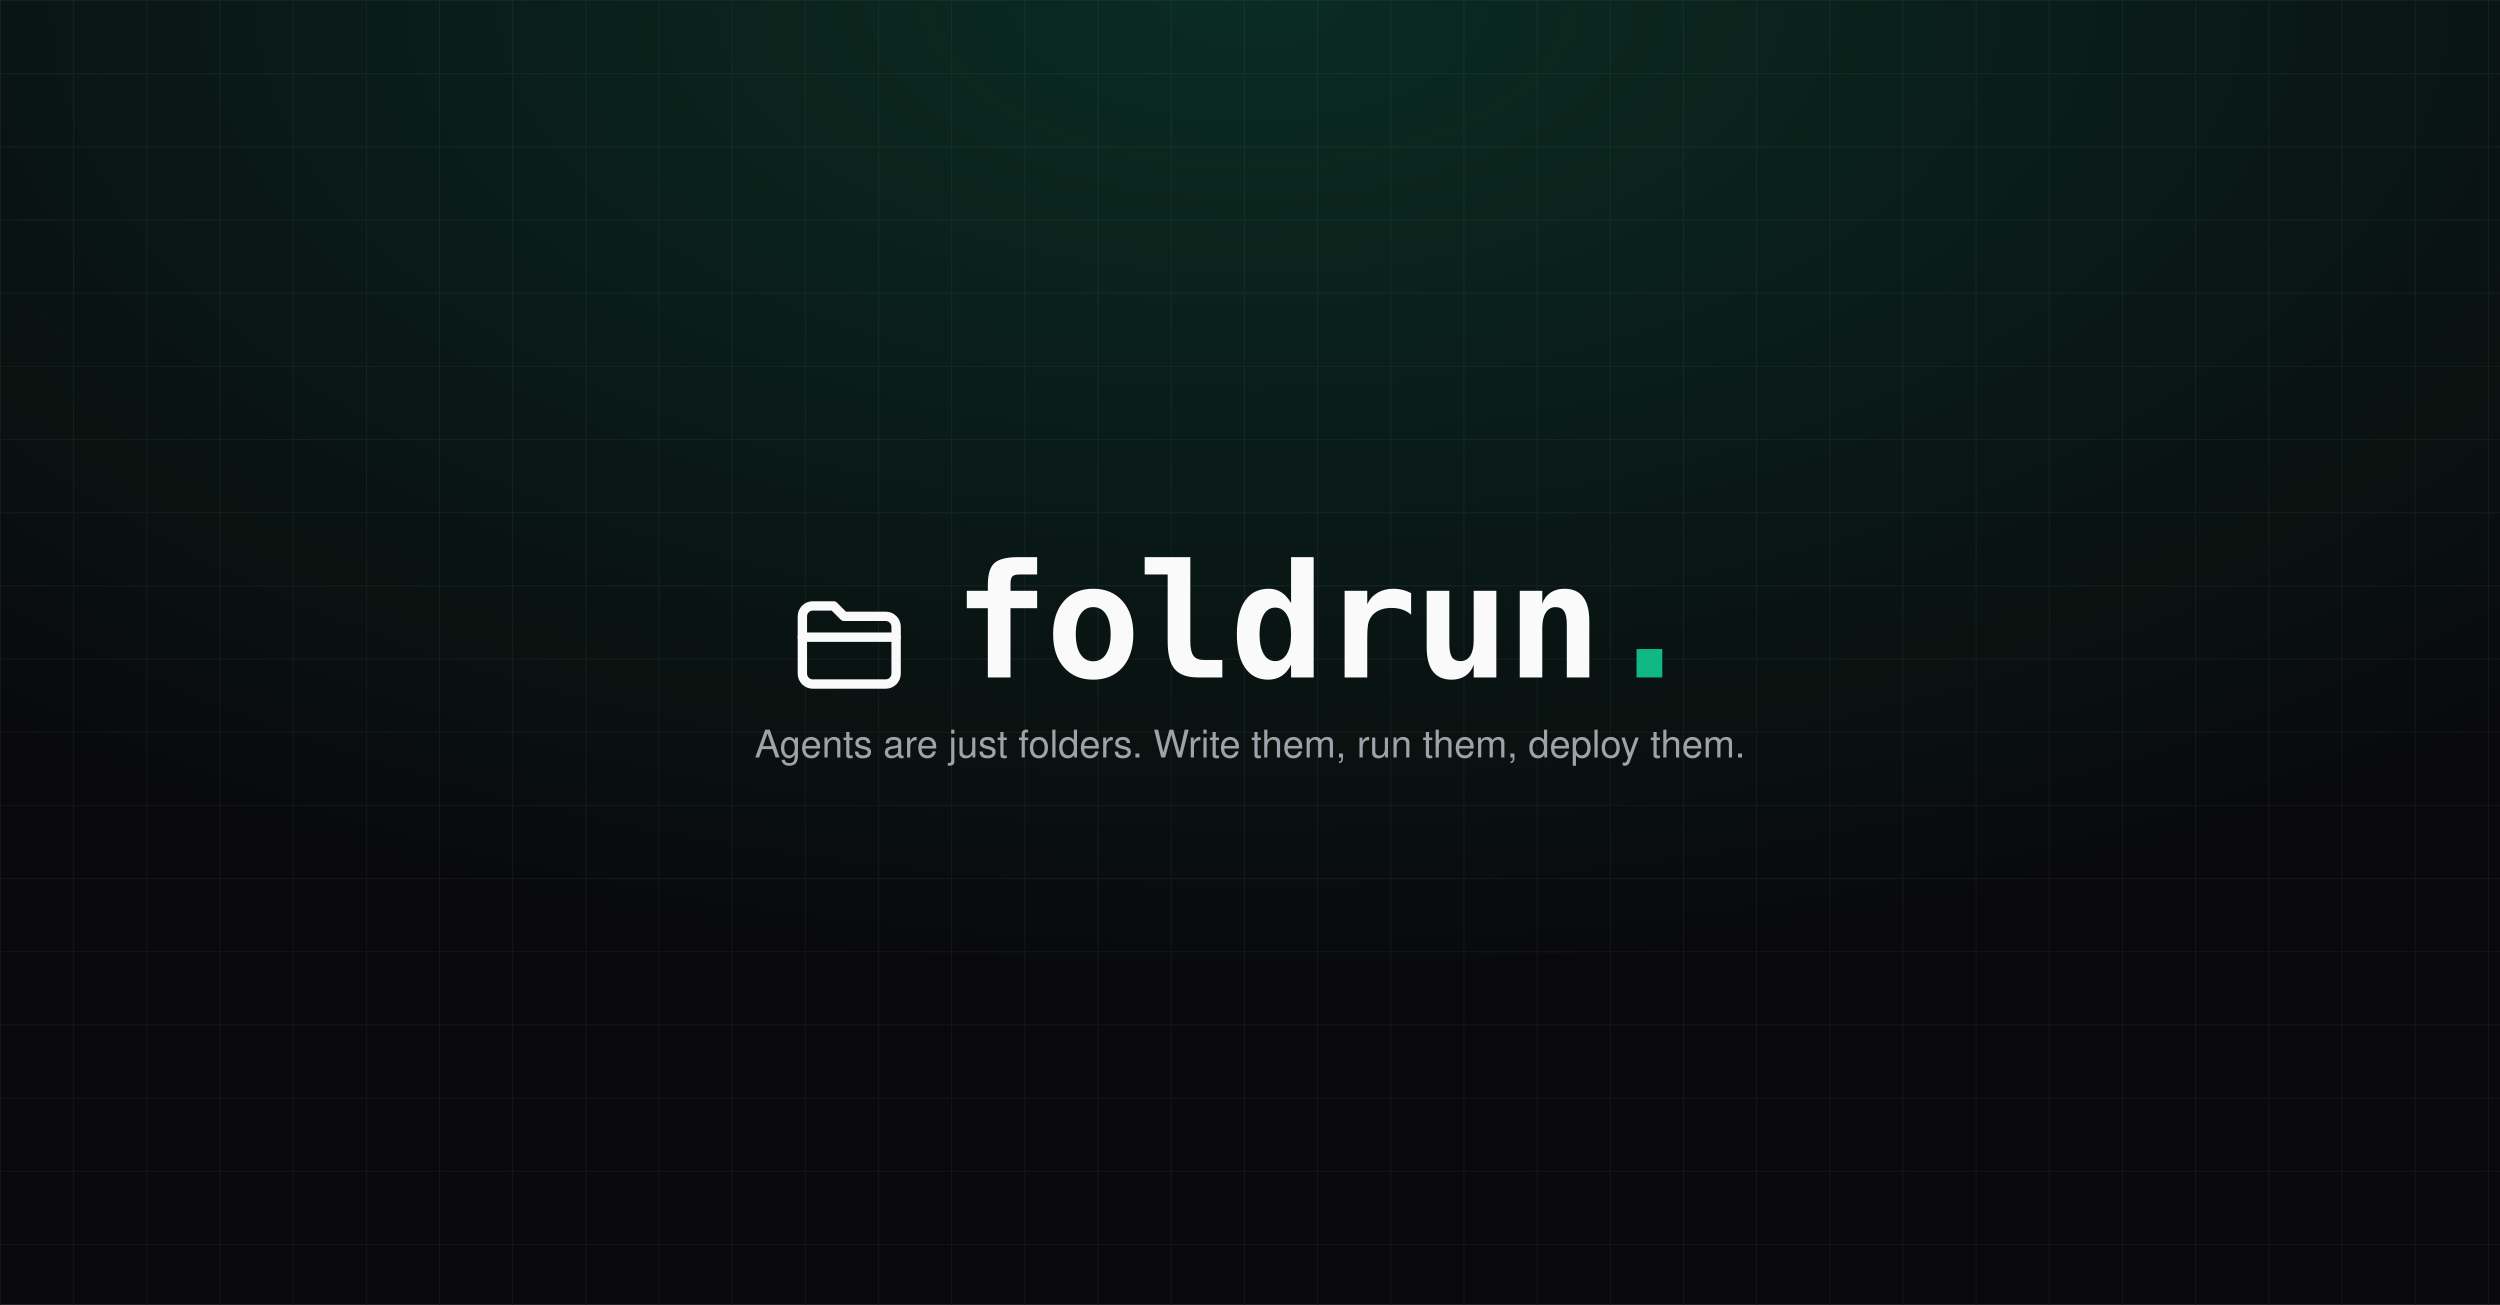
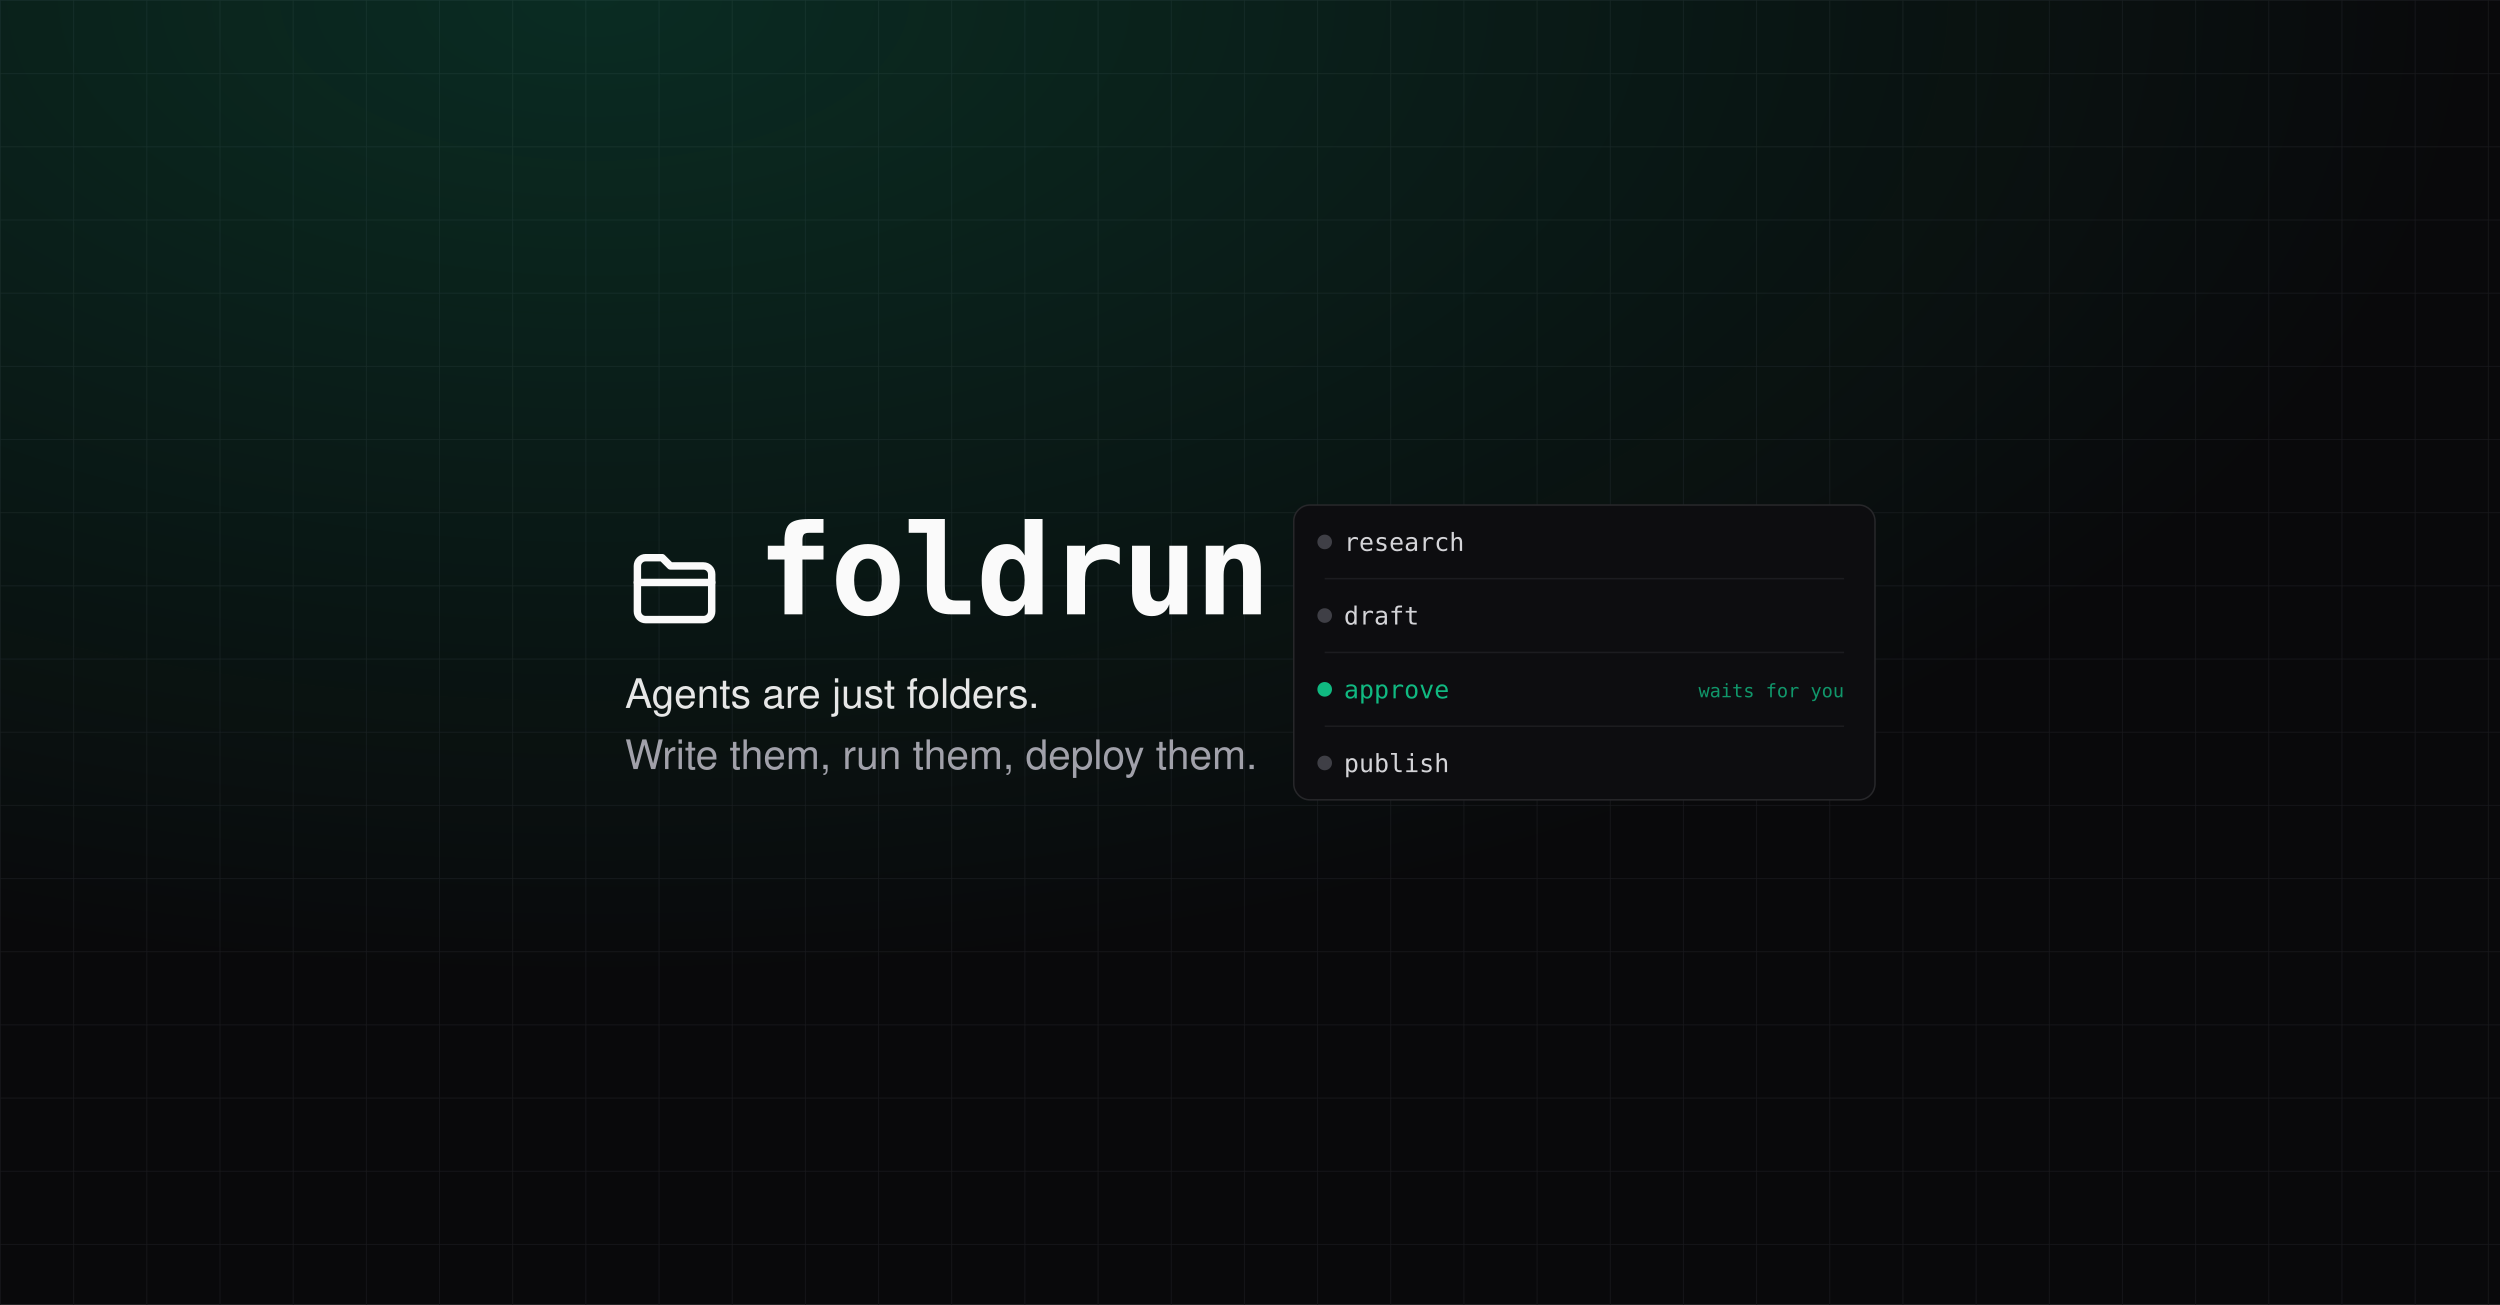
<svg xmlns="http://www.w3.org/2000/svg" width="1640" height="856" viewBox="0 0 1640 856">
  <defs>
    <pattern id="grid" width="48" height="48" patternUnits="userSpaceOnUse">
      <path d="M48 0H0v48" fill="none" stroke="#18181b" stroke-width="1" />
    </pattern>
-     <radialGradient id="glow" cx="50%" cy="0%" r="75%">
+     <radialGradient id="glow" cx="24%" cy="0%" r="75%">
      <stop offset="0%" stop-color="#10b981" stop-opacity="0.20" />
      <stop offset="100%" stop-color="#10b981" stop-opacity="0" />
    </radialGradient>
  </defs>
  <rect width="1640" height="856" fill="#09090b" />
  <rect width="1640" height="856" fill="url(#grid)" />
  <rect width="1640" height="856" fill="url(#glow)" />
-   <g transform="translate(516.1 380.4) scale(3.4167)" fill="none" stroke="#fafafa" stroke-width="1.8" stroke-linecap="round" stroke-linejoin="round">
+   <g transform="translate(410.0 352.3) scale(2.7083)" fill="none" stroke="#fafafa" stroke-width="1.8" stroke-linecap="round" stroke-linejoin="round">
    <path d="M3 7a2 2 0 0 1 2-2h4l2 2h8a2 2 0 0 1 2 2v9a2 2 0 0 1-2 2H5a2 2 0 0 1-2-2Z" />
    <path d="M3 11h18" />
  </g>
-   <text x="625.4" y="444.4" font-family="ui-monospace, SFMono-Regular, Menlo, monospace" font-size="103.9" font-weight="600" letter-spacing="-2.08" fill="#fafafa">foldrun<tspan fill="#10b981">.</tspan>
+   <text x="496.7" y="403.0" font-family="ui-monospace, SFMono-Regular, Menlo, monospace" font-size="82.3" font-weight="600" letter-spacing="-1.65" fill="#fafafa">foldrun<tspan fill="#10b981">.</tspan>
  </text>
-   <text x="820" y="496.9" text-anchor="middle" font-family="-apple-system, BlinkMacSystemFont, Helvetica, Arial, sans-serif" font-size="25.0" fill="#a1a1aa">Agents are just folders. Write them, run them, deploy them.</text>
+   <text x="410.0" y="464.4" font-family="-apple-system, BlinkMacSystemFont, Helvetica, Arial, sans-serif" font-size="26.7" fill="#fafafa" opacity="0.92">Agents are just folders.</text>
+   <text x="410.0" y="504.5" font-family="-apple-system, BlinkMacSystemFont, Helvetica, Arial, sans-serif" font-size="26.7" fill="#a1a1aa">Write them, run them, deploy them.</text>
+   <g>
+     <rect x="848.7" y="331.3" width="381.3" height="193.4" rx="10.6" fill="#0d0d10" stroke="#27272a" stroke-width="1.0" />
+     <g>
+       <circle cx="869.0" cy="355.5" r="4.8" fill="#3f3f46" />
+       <text x="881.6" y="361.4" font-family="ui-monospace, SFMono-Regular, Menlo, monospace" font-size="16.4" fill="#d4d4d8">research</text>
+     </g>
+     <g>
+       <line x1="869.0" y1="379.6" x2="1209.7" y2="379.6" stroke="#1c1c20" stroke-width="1" />
+       <circle cx="869.0" cy="403.8" r="4.8" fill="#3f3f46" />
+       <text x="881.6" y="409.7" font-family="ui-monospace, SFMono-Regular, Menlo, monospace" font-size="16.4" fill="#d4d4d8">draft</text>
+     </g>
+     <g>
+       <line x1="869.0" y1="428.0" x2="1209.7" y2="428.0" stroke="#1c1c20" stroke-width="1" />
+       <circle cx="869.0" cy="452.2" r="4.8" fill="#10b981" />
+       <text x="881.6" y="458.1" font-family="ui-monospace, SFMono-Regular, Menlo, monospace" font-size="16.4" fill="#10b981">approve</text>
+       <text x="1209.7" y="457.4" text-anchor="end" font-family="ui-monospace, SFMono-Regular, Menlo, monospace" font-size="12.2" fill="#10b981" opacity="0.8">waits for you</text>
+     </g>
+     <g>
+       <line x1="869.0" y1="476.4" x2="1209.7" y2="476.4" stroke="#1c1c20" stroke-width="1" />
+       <circle cx="869.0" cy="500.5" r="4.8" fill="#3f3f46" />
+       <text x="881.6" y="506.5" font-family="ui-monospace, SFMono-Regular, Menlo, monospace" font-size="16.4" fill="#d4d4d8">publish</text>
+     </g>
+   </g>
</svg>
